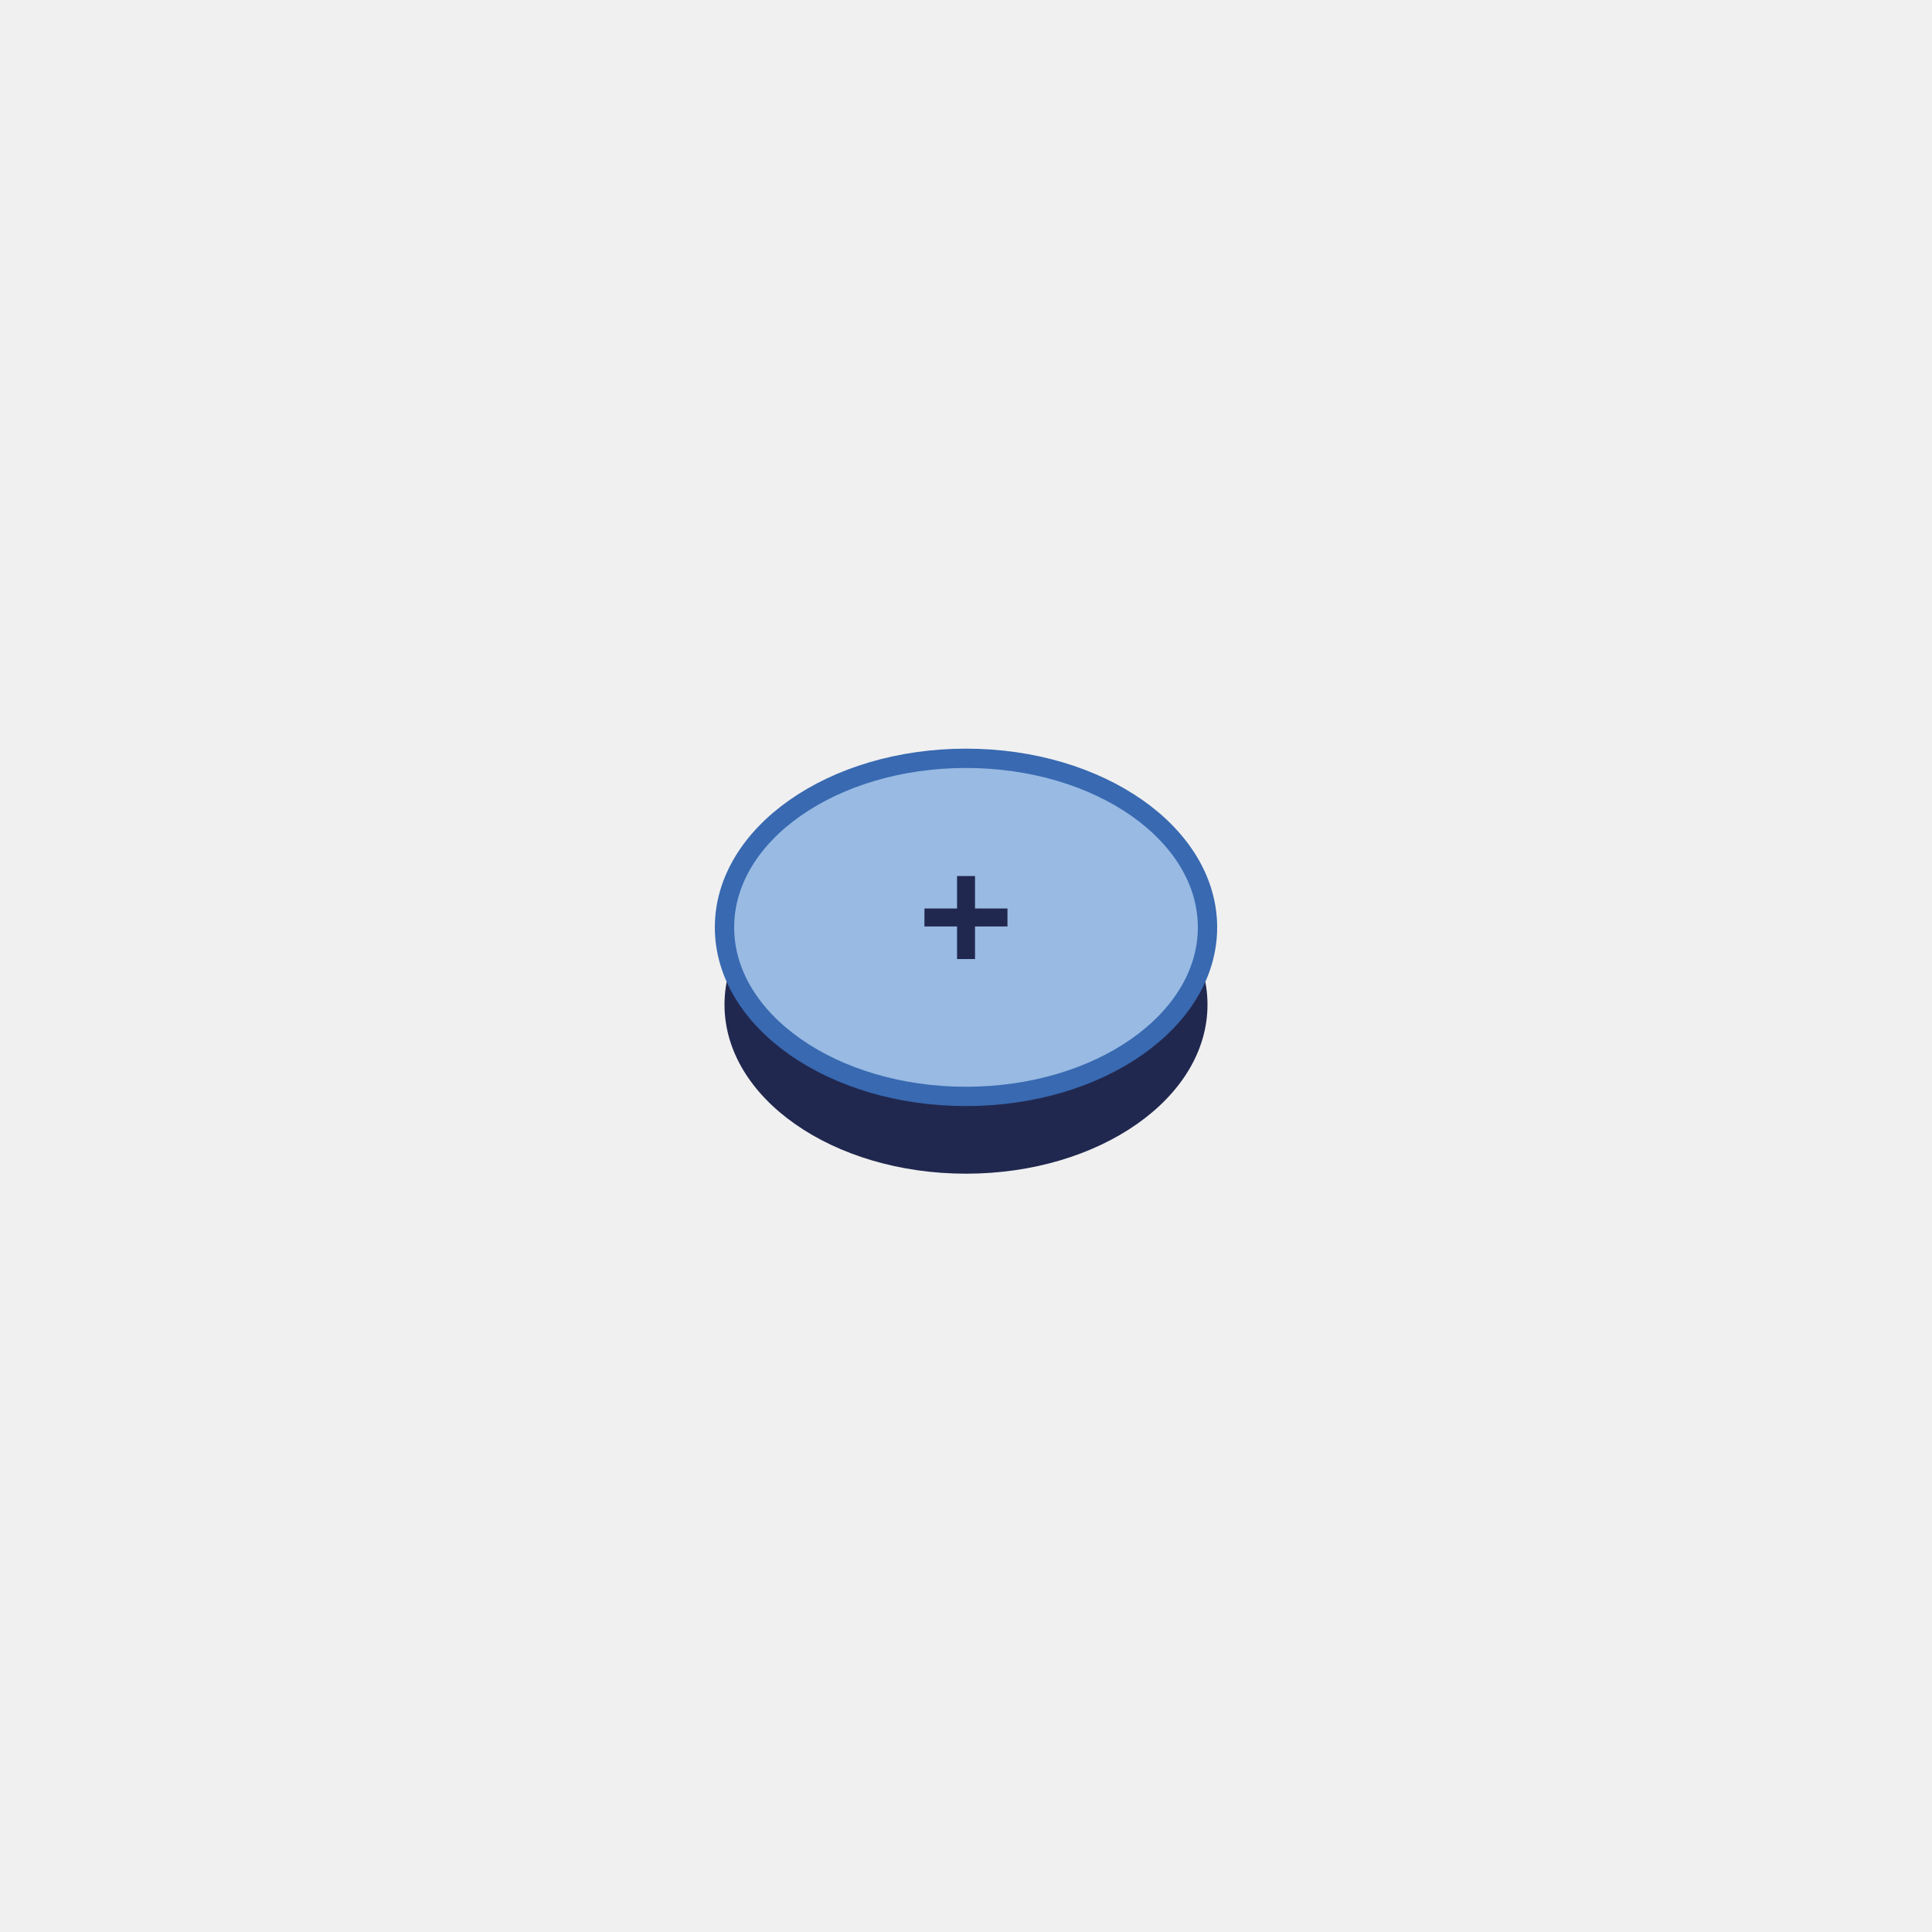
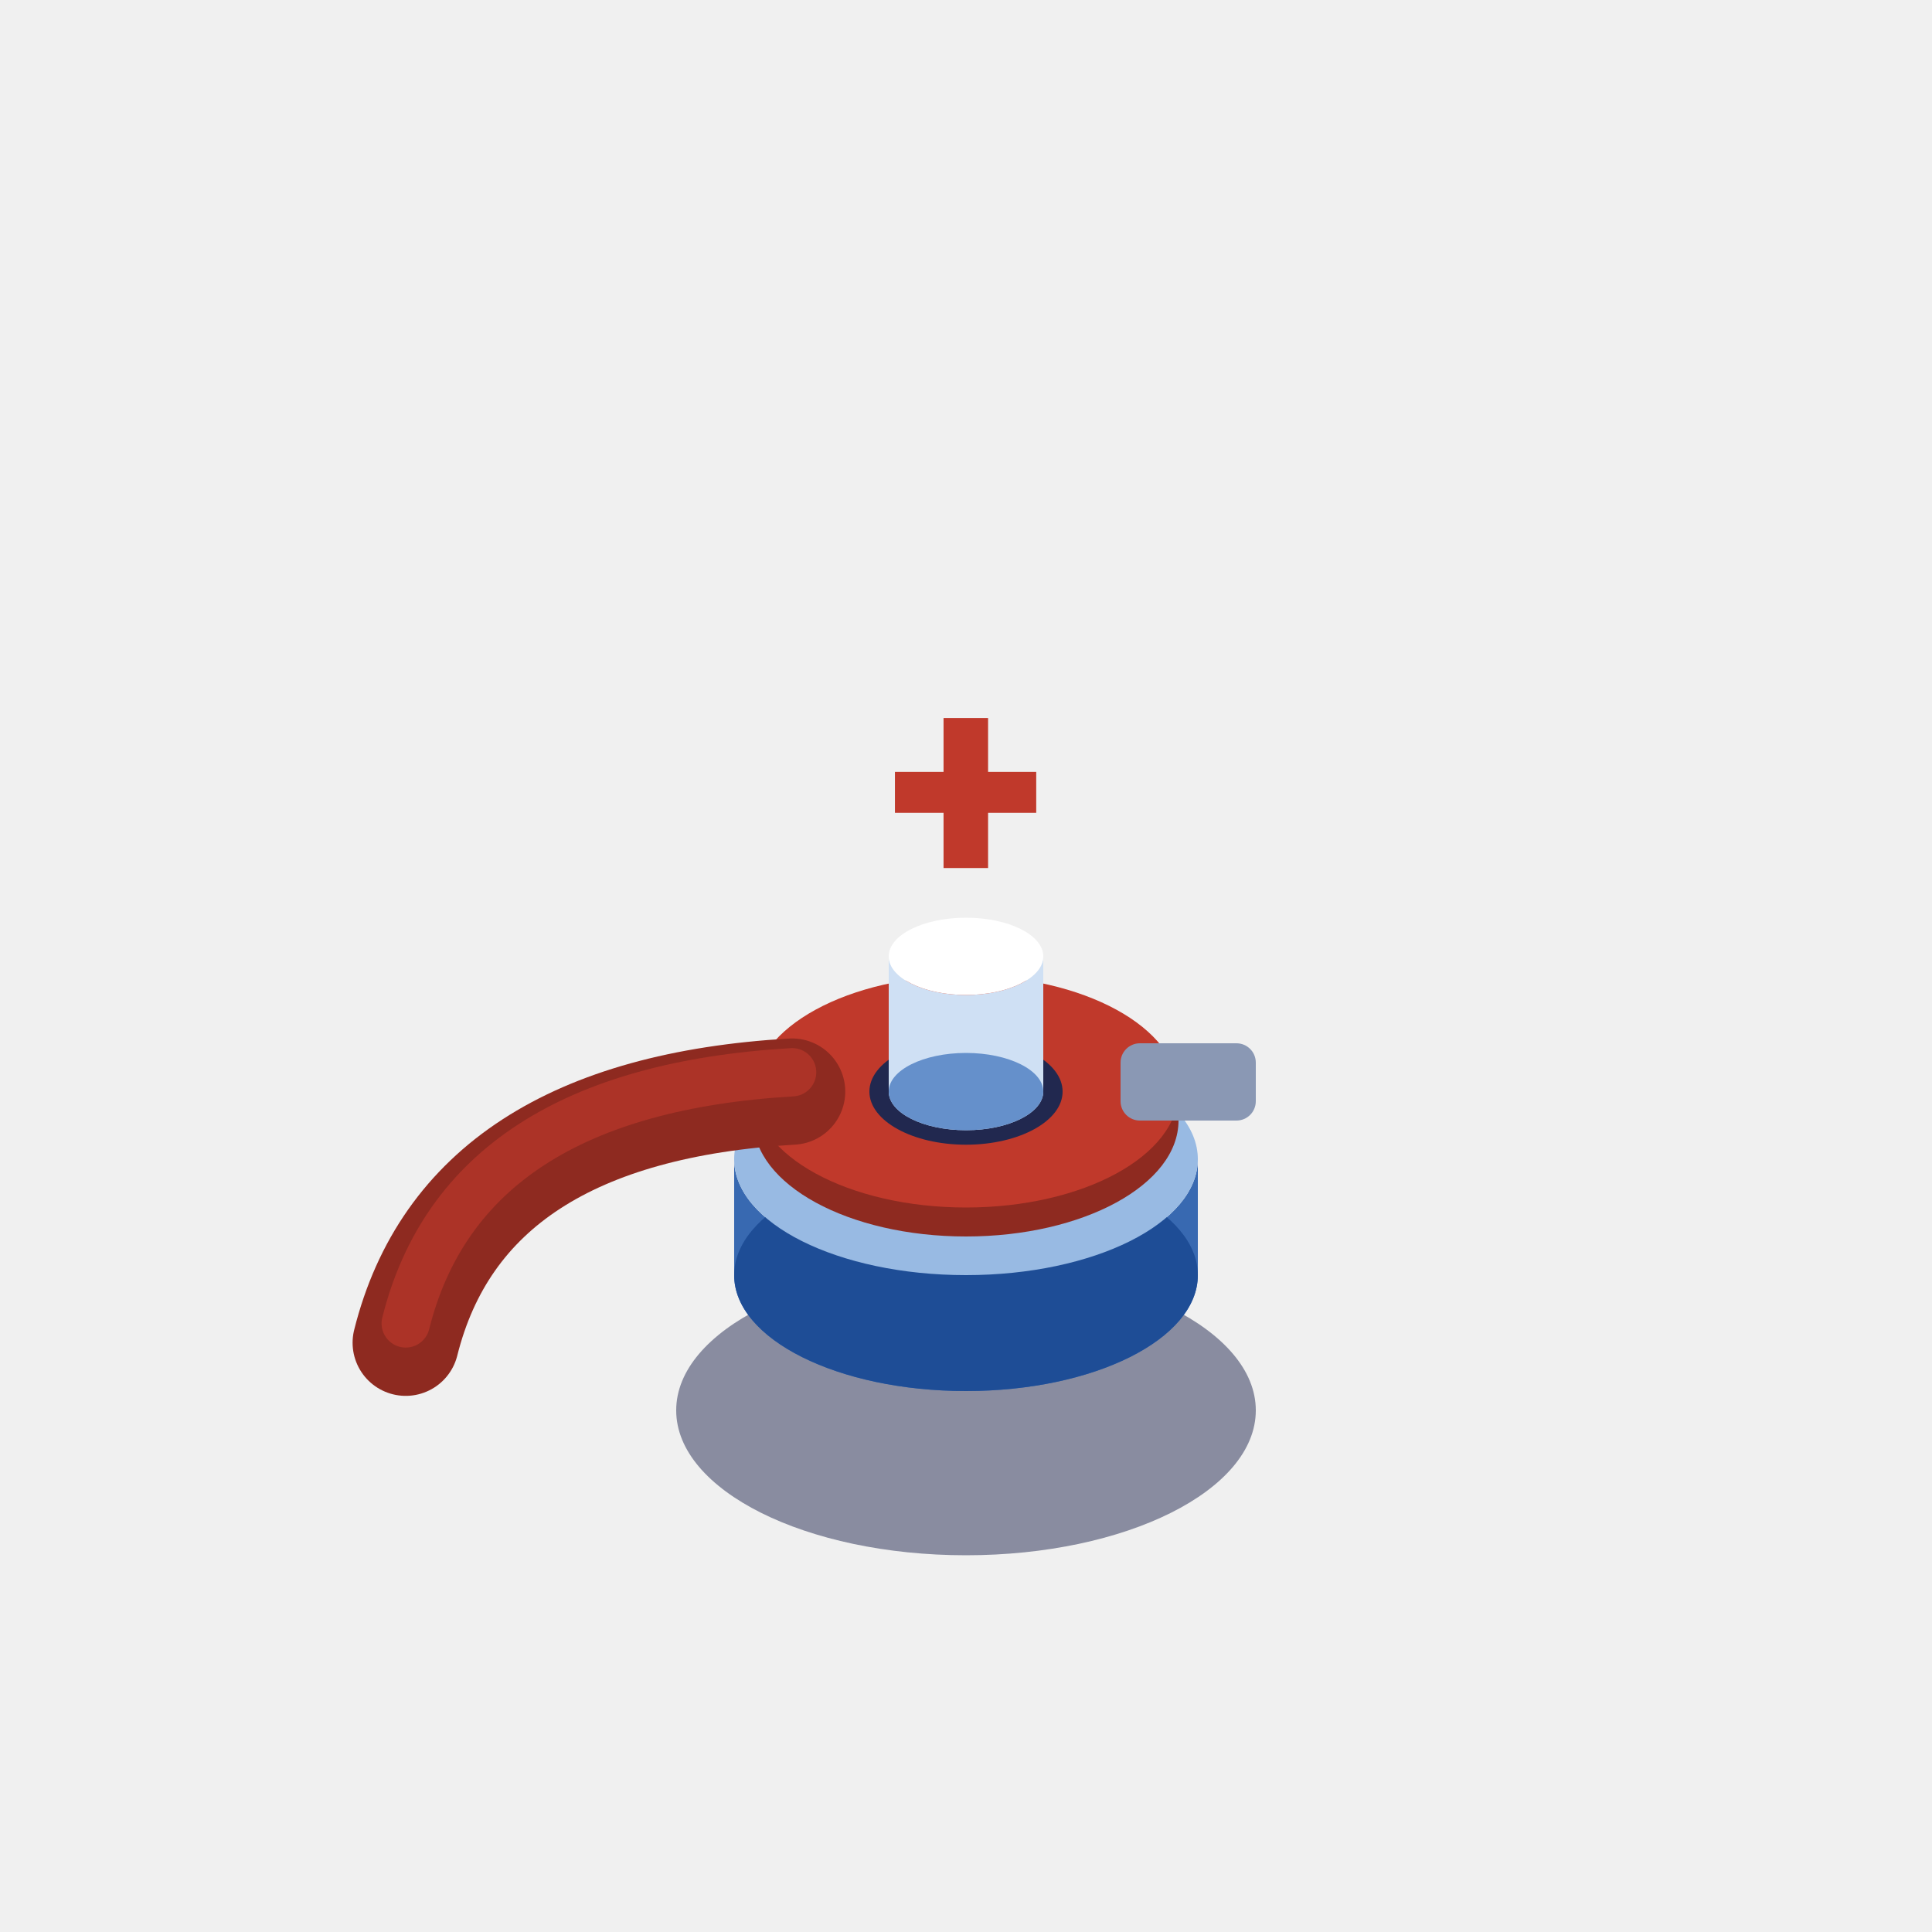
<svg xmlns="http://www.w3.org/2000/svg" viewBox="0 0 200 200">
-   <ellipse cx="100" cy="104" rx="25" ry="17.5" fill="#21284F" />
-   <ellipse cx="100" cy="96" rx="25" ry="17.5" fill="#98BAE3" stroke="#3869B1" stroke-width="2" />
-   <text x="100" y="100" font-family="Roboto Mono, monospace" font-size="16" font-weight="700" fill="#21284F" text-anchor="middle">+</text>
+   <ellipse cx="100" cy="146" rx="30" ry="15" fill="#21284F" opacity="0.5" />
+   <path d="M 76 120 L 76 132 A 24 12 0 0 0 124 132 L 124 120 A 24 12 0 0 1 76 120 Z" fill="#3869B1" />
+   <ellipse cx="100" cy="132" rx="24" ry="12" fill="#1E4D96" />
+   <ellipse cx="100" cy="120" rx="24" ry="12" fill="#98BAE3" />
+   <ellipse cx="100" cy="116" rx="22" ry="12" fill="#8E2A20" />
+   <ellipse cx="100" cy="113" rx="22" ry="12" fill="#C0392B" />
+   <ellipse cx="100" cy="113" rx="10" ry="5.5" fill="#21284F" />
+   <rect x="116" y="108" width="14" height="8" rx="2" fill="#8A98B4" />
+   <path d="M 82 113 q -34 2 -40 26" fill="none" stroke="#8E2A20" stroke-width="11" stroke-linecap="round" />
+   <path d="M 82 111 q -34 2 -40 26" fill="none" stroke="#C0392B" stroke-width="5" stroke-linecap="round" opacity="0.6" />
+   <path d="M 92 99 L 92 113 A 8 4 0 0 0 108 113 L 108 99 A 8 4 0 0 1 92 99 Z" fill="#CFE0F4" />
+   <ellipse cx="100" cy="113" rx="8" ry="4" fill="#6590CB" />
+   <ellipse cx="100" cy="99" rx="8" ry="4" fill="#FFFFFF" />
+   <text x="100" y="92" font-family="Roboto, sans-serif" font-size="30" font-weight="800" fill="#C0392B" text-anchor="middle">+</text>
</svg>
